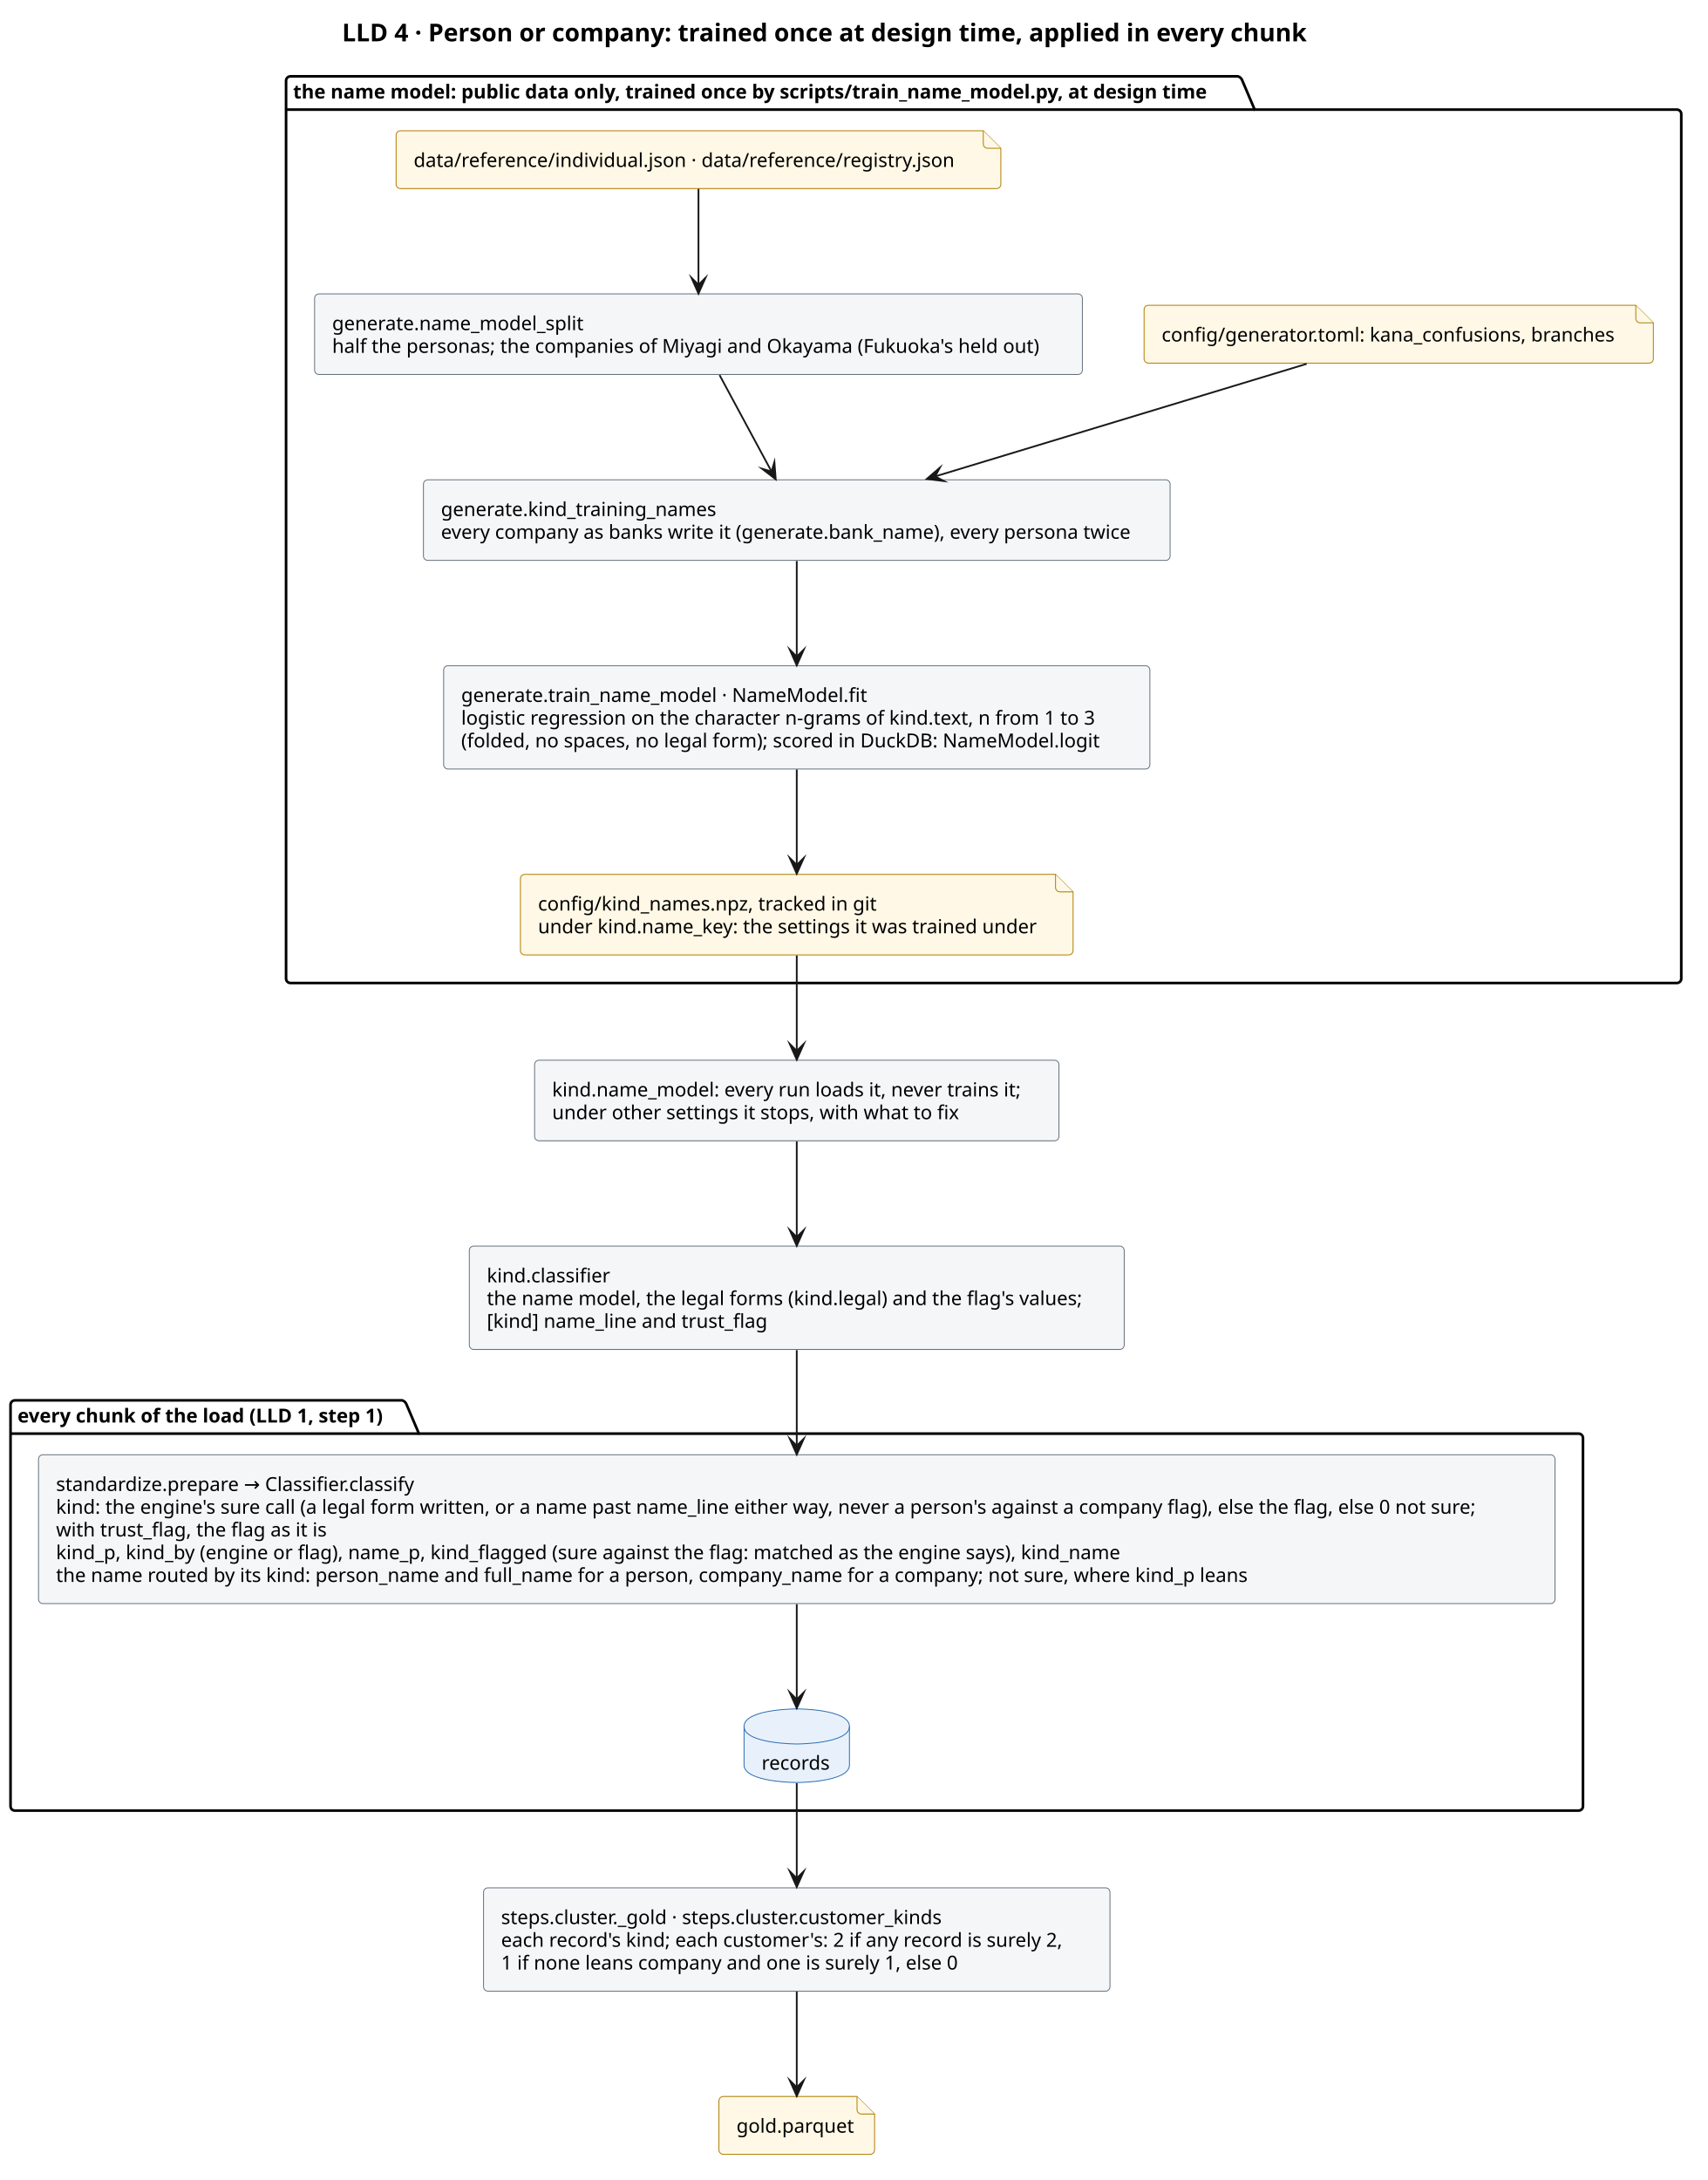
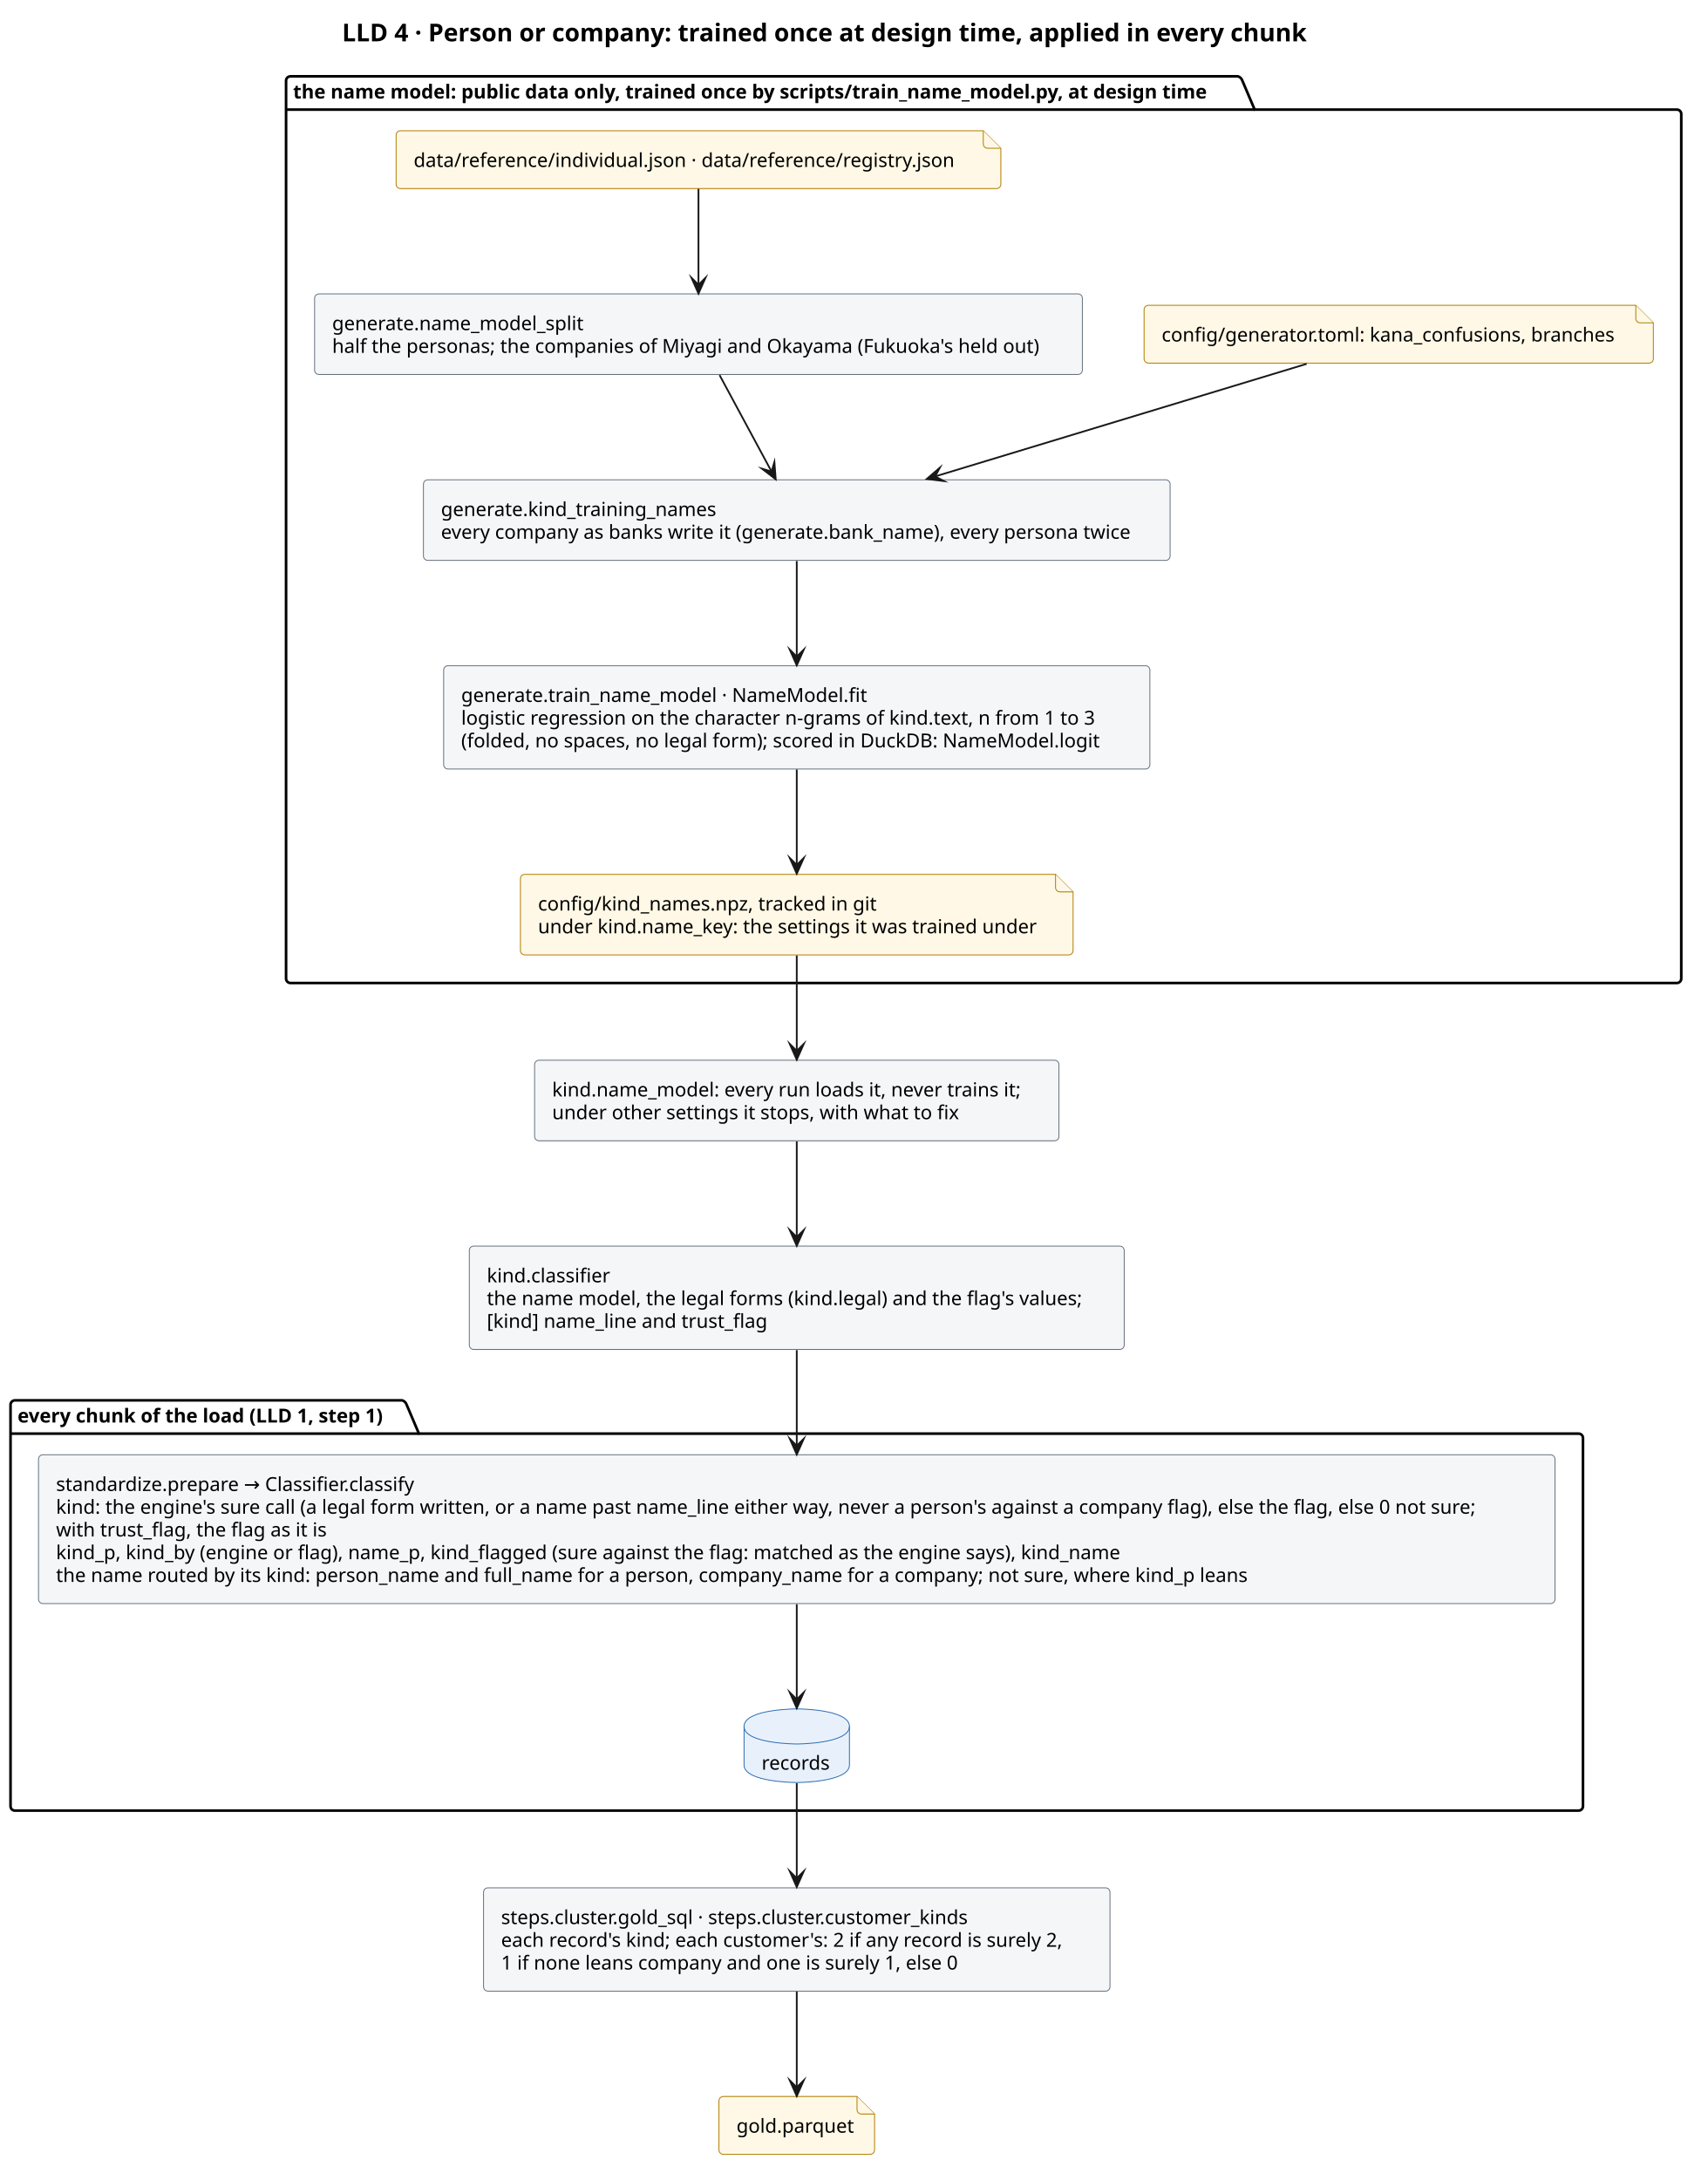
<svg xmlns="http://www.w3.org/2000/svg" version="1.1" data-diagram-type="DESCRIPTION" style="width:973px;height:1242px;background:#FFFFFF;" width="973px" height="1242px" viewBox="0 0 973 1242" zoomAndPan="magnify" preserveAspectRatio="none" contentStyleType="text/css">
  <defs />
  <g font-family="sans-serif" lengthAdjust="spacing">
    <g class="title" data-source-line="1">
      <text x="194.879" y="23.535" fill="#000" font-size="14" textLength="576.242" font-weight="700">LLD 4 · Person or company: trained once at design time, applied in every chunk</text>
    </g>
    <g class="cluster" data-qualified-name="the name model. public data only. trained once by scripts.train_name_model.py. at design time" id="ent0001" data-source-line="16">
      <path d="M165.5,43.488 L705.409,43.488 A3.75,3.75 0 0 1 707.909,45.988 L714.909,62.443 L955.5,62.443 A2.5,2.5 0 0 1 958,64.943 L958,557.538 A2.5,2.5 0 0 1 955.5,560.038 L165.5,560.038 A2.5,2.5 0 0 1 163,557.538 L163,45.988 A2.5,2.5 0 0 1 165.5,43.488" style="stroke:#000;stroke-width:1.5;" fill="none" />
      <line x1="163" y1="62.443" x2="714.909" y2="62.443" style="stroke:#000;stroke-width:1.5;" />
      <text x="167" y="56.123" fill="#000" font-size="11" textLength="538.909" font-weight="700">the name model: public data only, trained once by scripts/train_name_model.py, at design time</text>
    </g>
    <g class="cluster" data-qualified-name="every chunk of the load .LLD 1. step 1." id="ent0010" data-source-line="28">
      <path d="M8.5,797.818 L229.205,797.818 A3.75,3.75 0 0 1 231.705,800.318 L238.705,816.773 L899.5,816.773 A2.5,2.5 0 0 1 902,819.273 L902,1029.048 A2.5,2.5 0 0 1 899.5,1031.548 L8.5,1031.548 A2.5,2.5 0 0 1 6,1029.048 L6,800.318 A2.5,2.5 0 0 1 8.5,797.818" style="stroke:#000;stroke-width:1.5;" fill="none" />
      <line x1="6" y1="816.773" x2="238.705" y2="816.773" style="stroke:#000;stroke-width:1.5;" />
      <text x="10" y="810.453" fill="#000" font-size="11" textLength="219.705" font-weight="700">every chunk of the load (LLD 1, step 1)</text>
    </g>
    <g class="entity" data-qualified-name="the name model. public data only. trained once by scripts.train_name_model.py. at design time.f_ref" id="ent0002" data-source-line="17">
      <path d="M225.7,76.988 L225.7,104.943 A2.5,2.5 0 0 0 228.2,107.443 L567.791,107.443 A2.5,2.5 0 0 0 570.291,104.943 L570.291,84.488 L560.291,74.488 L228.2,74.488 A2.5,2.5 0 0 0 225.7,76.988" style="stroke:#B07D00;stroke-width:0.5;" fill="#FFF8E6" />
      <path d="M560.291,74.488 L560.291,81.988 A2.5,2.5 0 0 0 562.791,84.488 L570.291,84.488" style="stroke:#B07D00;stroke-width:0.5;" fill="#FFF8E6" />
      <text x="235.7" y="95.123" fill="#000" font-size="11" textLength="324.591">data/reference/individual.json · data/reference/registry.json</text>
    </g>
    <g class="entity" data-qualified-name="the name model. public data only. trained once by scripts.train_name_model.py. at design time.f_gen" id="ent0003" data-source-line="18">
      <path d="M651.91,176.428 L651.91,204.383 A2.5,2.5 0 0 0 654.41,206.883 L939.587,206.883 A2.5,2.5 0 0 0 942.087,204.383 L942.087,183.928 L932.087,173.928 L654.41,173.928 A2.5,2.5 0 0 0 651.91,176.428" style="stroke:#B07D00;stroke-width:0.5;" fill="#FFF8E6" />
      <path d="M932.087,173.928 L932.087,181.428 A2.5,2.5 0 0 0 934.587,183.928 L942.087,183.928" style="stroke:#B07D00;stroke-width:0.5;" fill="#FFF8E6" />
      <text x="661.91" y="194.563" fill="#000" font-size="11" textLength="270.177">config/generator.toml: kana_confusions, branches</text>
    </g>
    <g class="entity" data-qualified-name="the name model. public data only. trained once by scripts.train_name_model.py. at design time.split" id="ent0004" data-source-line="19">
      <rect x="179.26" y="167.448" width="437.49" height="45.91" fill="#F4F6F8" style="stroke:#65717E;stroke-width:0.5;" rx="2.5" ry="2.5" />
      <text x="189.26" y="188.083" fill="#000" font-size="11" textLength="146.803">generate.name_model_split</text>
      <text x="189.26" y="201.038" fill="#000" font-size="11" textLength="417.49">half the personas; the companies of Miyagi and Okayama (Fukuoka's held out)</text>
    </g>
    <g class="entity" data-qualified-name="the name model. public data only. trained once by scripts.train_name_model.py. at design time.names" id="ent0005" data-source-line="20">
      <rect x="241.27" y="273.358" width="425.469" height="45.91" fill="#F4F6F8" style="stroke:#65717E;stroke-width:0.5;" rx="2.5" ry="2.5" />
      <text x="251.27" y="293.993" fill="#000" font-size="11" textLength="161.068">generate.kind_training_names</text>
      <text x="251.27" y="306.948" fill="#000" font-size="11" textLength="405.469">every company as banks write it (generate.bank_name), every persona twice</text>
    </g>
    <g class="entity" data-qualified-name="the name model. public data only. trained once by scripts.train_name_model.py. at design time.model" id="ent0006" data-source-line="21">
      <rect x="252.79" y="379.268" width="402.422" height="58.865" fill="#F4F6F8" style="stroke:#65717E;stroke-width:0.5;" rx="2.5" ry="2.5" />
      <text x="262.79" y="399.903" fill="#000" font-size="11" textLength="236.817">generate.train_name_model · NameModel.fit</text>
      <text x="262.79" y="412.858" fill="#000" font-size="11" textLength="382.422">logistic regression on the character n-grams of kind.text, n from 1 to 3</text>
      <text x="262.79" y="425.813" fill="#000" font-size="11" textLength="378.377">(folded, no spaces, no legal form); scored in DuckDB: NameModel.logit</text>
    </g>
    <g class="entity" data-qualified-name="the name model. public data only. trained once by scripts.train_name_model.py. at design time.f_cache" id="ent0007" data-source-line="22">
      <path d="M296.55,500.628 L296.55,541.538 A2.5,2.5 0 0 0 299.05,544.038 L608.955,544.038 A2.5,2.5 0 0 0 611.455,541.538 L611.455,508.128 L601.455,498.128 L299.05,498.128 A2.5,2.5 0 0 0 296.55,500.628" style="stroke:#B07D00;stroke-width:0.5;" fill="#FFF8E6" />
      <path d="M601.455,498.128 L601.455,505.628 A2.5,2.5 0 0 0 603.955,508.128 L611.455,508.128" style="stroke:#B07D00;stroke-width:0.5;" fill="#FFF8E6" />
      <text x="306.55" y="518.763" fill="#000" font-size="11" textLength="204.257">config/kind_names.npz, tracked in git</text>
      <text x="306.55" y="531.718" fill="#000" font-size="11" textLength="294.905">under kind.name_key: the settings it was trained under</text>
    </g>
    <g class="entity" data-qualified-name="every chunk of the load .LLD 1. step 1..classify" id="ent0011" data-source-line="29">
      <rect x="21.94" y="828.818" width="864.11" height="84.775" fill="#F4F6F8" style="stroke:#65717E;stroke-width:0.5;" rx="2.5" ry="2.5" />
      <text x="31.94" y="849.453" fill="#000" font-size="11" textLength="216.949">standardize.prepare → Classifier.classify</text>
      <text x="31.94" y="862.408" fill="#000" font-size="11" textLength="844.11">kind: the engine's sure call (a legal form written, or a name past name_line either way, never a person's against a company flag), else the flag, else 0 not sure;</text>
      <text x="31.94" y="875.363" fill="#000" font-size="11" textLength="162.771">with trust_flag, the flag as it is</text>
      <text x="31.94" y="888.318" fill="#000" font-size="11" textLength="633.617">kind_p, kind_by (engine or flag), name_p, kind_flagged (sure against the flag: matched as the engine says), kind_name</text>
      <text x="31.94" y="901.273" fill="#000" font-size="11" textLength="704.661">the name routed by its kind: person_name and full_name for a person, company_name for a company; not sure, where kind_p leans</text>
    </g>
    <g class="entity" data-qualified-name="every chunk of the load .LLD 1. step 1..records" id="ent0012" data-source-line="30">
      <path d="M423.97,983.588 C423.97,973.588 453.996,973.588 453.996,973.588 C453.996,973.588 484.022,973.588 484.022,983.588 L484.022,1005.543 C484.022,1015.543 453.996,1015.543 453.996,1015.543 C453.996,1015.543 423.97,1015.543 423.97,1005.543 L423.97,983.588" style="stroke:#2C6DB3;stroke-width:0.5;" fill="#E8F1FB" />
      <path d="M423.97,983.588 C423.97,993.588 453.996,993.588 453.996,993.588 C453.996,993.588 484.022,993.588 484.022,983.588" style="stroke:#2C6DB3;stroke-width:0.5;" fill="none" />
      <text x="433.97" y="1008.223" fill="#000" font-size="11" textLength="40.052">records</text>
    </g>
    <g class="entity" data-qualified-name="load" id="ent0008" data-source-line="24">
      <rect x="304.62" y="604.038" width="298.765" height="45.91" fill="#F4F6F8" style="stroke:#65717E;stroke-width:0.5;" rx="2.5" ry="2.5" />
      <text x="314.62" y="624.673" fill="#000" font-size="11" textLength="278.765">kind.name_model: every run loads it, never trains it;</text>
      <text x="314.62" y="637.628" fill="#000" font-size="11" textLength="242.526">under other settings it stops, with what to fix</text>
    </g>
    <g class="entity" data-qualified-name="fit" id="ent0009" data-source-line="26">
      <rect x="267.42" y="709.948" width="373.166" height="58.865" fill="#F4F6F8" style="stroke:#65717E;stroke-width:0.5;" rx="2.5" ry="2.5" />
      <text x="277.42" y="730.583" fill="#000" font-size="11" textLength="73.976">kind.classifier</text>
      <text x="277.42" y="743.538" fill="#000" font-size="11" textLength="353.166">the name model, the legal forms (kind.legal) and the flag's values;</text>
      <text x="277.42" y="756.493" fill="#000" font-size="11" textLength="165.714">[kind] name_line and trust_flag</text>
    </g>
    <g class="entity" data-qualified-name="gold" id="ent0013" data-source-line="33">
      <rect x="275.52" y="1075.548" width="356.956" height="58.865" fill="#F4F6F8" style="stroke:#65717E;stroke-width:0.5;" rx="2.5" ry="2.5" />
-       <text x="285.52" y="1096.183" fill="#000" font-size="11" textLength="266.632">steps.cluster._gold · steps.cluster.customer_kinds</text>
+       <text x="285.52" y="1096.183" fill="#000" font-size="11" textLength="282.342">steps.cluster.gold_sql · steps.cluster.customer_kinds</text>
      <text x="285.52" y="1109.138" fill="#000" font-size="11" textLength="336.956">each record's kind; each customer's: 2 if any record is surely 2,</text>
      <text x="285.52" y="1122.093" fill="#000" font-size="11" textLength="273.802">1 if none leans company and one is surely 1, else 0</text>
    </g>
    <g class="entity" data-qualified-name="f_gold" id="ent0014" data-source-line="34">
      <path d="M409.65,1196.908 L409.65,1224.863 A2.5,2.5 0 0 0 412.15,1227.363 L495.841,1227.363 A2.5,2.5 0 0 0 498.341,1224.863 L498.341,1204.408 L488.341,1194.408 L412.15,1194.408 A2.5,2.5 0 0 0 409.65,1196.908" style="stroke:#B07D00;stroke-width:0.5;" fill="#FFF8E6" />
      <path d="M488.341,1194.408 L488.341,1201.908 A2.5,2.5 0 0 0 490.841,1204.408 L498.341,1204.408" style="stroke:#B07D00;stroke-width:0.5;" fill="#FFF8E6" />
      <text x="419.65" y="1215.043" fill="#000" font-size="11" textLength="68.691">gold.parquet</text>
    </g>
    <g class="link" data-entity-1="ent0002" data-entity-2="ent0004" id="lnk15" data-source-line="36" data-link-type="dependency">
      <path d="M398,107.618 C398,123.758 398,144.068 398,162.248" style="stroke:#181818;stroke-width:1;" fill="none" id="f_ref-to-split" />
      <polygon points="398,167.248,402,158.248,398,162.248,394,158.248,398,167.248" fill="#181818" style="stroke:#181818;stroke-width:1;stroke-linejoin:miter;stroke-miterlimit:10;" />
    </g>
    <g class="link" data-entity-1="ent0004" data-entity-2="ent0005" id="lnk16" data-source-line="37" data-link-type="dependency">
      <path d="M410.01,213.688 C419.46,231.228 430.186,251.138 439.636,268.658" style="stroke:#181818;stroke-width:1;" fill="none" id="split-to-names" />
      <polygon points="442.01,273.058,441.258,263.238,439.636,268.658,434.217,267.036,442.01,273.058" fill="#181818" style="stroke:#181818;stroke-width:1;stroke-linejoin:miter;stroke-miterlimit:10;" />
    </g>
    <g class="link" data-entity-1="ent0003" data-entity-2="ent0005" id="lnk17" data-source-line="38" data-link-type="dependency">
      <path d="M744.53,207.298 C686.73,224.808 598.125,251.648 532.875,271.418" style="stroke:#181818;stroke-width:1;" fill="none" id="f_gen-to-names" />
      <polygon points="528.09,272.868,537.863,274.087,532.875,271.418,535.543,266.43,528.09,272.868" fill="#181818" style="stroke:#181818;stroke-width:1;stroke-linejoin:miter;stroke-miterlimit:10;" />
    </g>
    <g class="link" data-entity-1="ent0005" data-entity-2="ent0006" id="lnk18" data-source-line="39" data-link-type="dependency">
      <path d="M454,319.648 C454,336.788 454,355.568 454,374.088" style="stroke:#181818;stroke-width:1;" fill="none" id="names-to-model" />
      <polygon points="454,379.088,458,370.088,454,374.088,450,370.088,454,379.088" fill="#181818" style="stroke:#181818;stroke-width:1;stroke-linejoin:miter;stroke-miterlimit:10;" />
    </g>
    <g class="link" data-entity-1="ent0006" data-entity-2="ent0007" id="lnk19" data-source-line="40" data-link-type="dependency">
      <path d="M454,438.418 C454,456.938 454,475.678 454,492.788" style="stroke:#181818;stroke-width:1;" fill="none" id="model-to-f_cache" />
      <polygon points="454,497.788,458,488.788,454,492.788,450,488.788,454,497.788" fill="#181818" style="stroke:#181818;stroke-width:1;stroke-linejoin:miter;stroke-miterlimit:10;" />
    </g>
    <g class="link" data-entity-1="ent0007" data-entity-2="ent0008" id="lnk20" data-source-line="41" data-link-type="dependency">
      <path d="M454,544.378 C454,561.908 454,581.218 454,598.738" style="stroke:#181818;stroke-width:1;" fill="none" id="f_cache-to-load" />
      <polygon points="454,603.738,458,594.738,454,598.738,450,594.738,454,603.738" fill="#181818" style="stroke:#181818;stroke-width:1;stroke-linejoin:miter;stroke-miterlimit:10;" />
    </g>
    <g class="link" data-entity-1="ent0008" data-entity-2="ent0009" id="lnk21" data-source-line="42" data-link-type="dependency">
      <path d="M454,650.338 C454,667.468 454,686.248 454,704.778" style="stroke:#181818;stroke-width:1;" fill="none" id="load-to-fit" />
      <polygon points="454,709.778,458,700.778,454,704.778,450,700.778,454,709.778" fill="#181818" style="stroke:#181818;stroke-width:1;stroke-linejoin:miter;stroke-miterlimit:10;" />
    </g>
    <g class="link" data-entity-1="ent0009" data-entity-2="ent0011" id="lnk22" data-source-line="43" data-link-type="dependency">
      <path d="M454,769.198 C454,786.678 454,804.278 454,823.668" style="stroke:#181818;stroke-width:1;" fill="none" id="fit-to-classify" />
      <polygon points="454,828.668,458,819.668,454,823.668,450,819.668,454,828.668" fill="#181818" style="stroke:#181818;stroke-width:1;stroke-linejoin:miter;stroke-miterlimit:10;" />
    </g>
    <g class="link" data-entity-1="ent0011" data-entity-2="ent0012" id="lnk23" data-source-line="44" data-link-type="dependency">
      <path d="M454,913.968 C454,933.998 454,952.068 454,968.198" style="stroke:#181818;stroke-width:1;" fill="none" id="classify-to-records" />
      <polygon points="454,973.198,458,964.198,454,968.198,450,964.198,454,973.198" fill="#181818" style="stroke:#181818;stroke-width:1;stroke-linejoin:miter;stroke-miterlimit:10;" />
    </g>
    <g class="link" data-entity-1="ent0012" data-entity-2="ent0013" id="lnk24" data-source-line="45" data-link-type="dependency">
      <path d="M454,1015.958 C454,1032.648 454,1051.448 454,1070.088" style="stroke:#181818;stroke-width:1;" fill="none" id="records-to-gold" />
      <polygon points="454,1075.088,458,1066.088,454,1070.088,450,1066.088,454,1075.088" fill="#181818" style="stroke:#181818;stroke-width:1;stroke-linejoin:miter;stroke-miterlimit:10;" />
    </g>
    <g class="link" data-entity-1="ent0013" data-entity-2="ent0014" id="lnk25" data-source-line="46" data-link-type="dependency">
      <path d="M454,1134.648 C454,1153.868 454,1173.458 454,1189.198" style="stroke:#181818;stroke-width:1;" fill="none" id="gold-to-f_gold" />
      <polygon points="454,1194.198,458,1185.198,454,1189.198,450,1185.198,454,1194.198" fill="#181818" style="stroke:#181818;stroke-width:1;stroke-linejoin:miter;stroke-miterlimit:10;" />
    </g>
  </g>
</svg>
